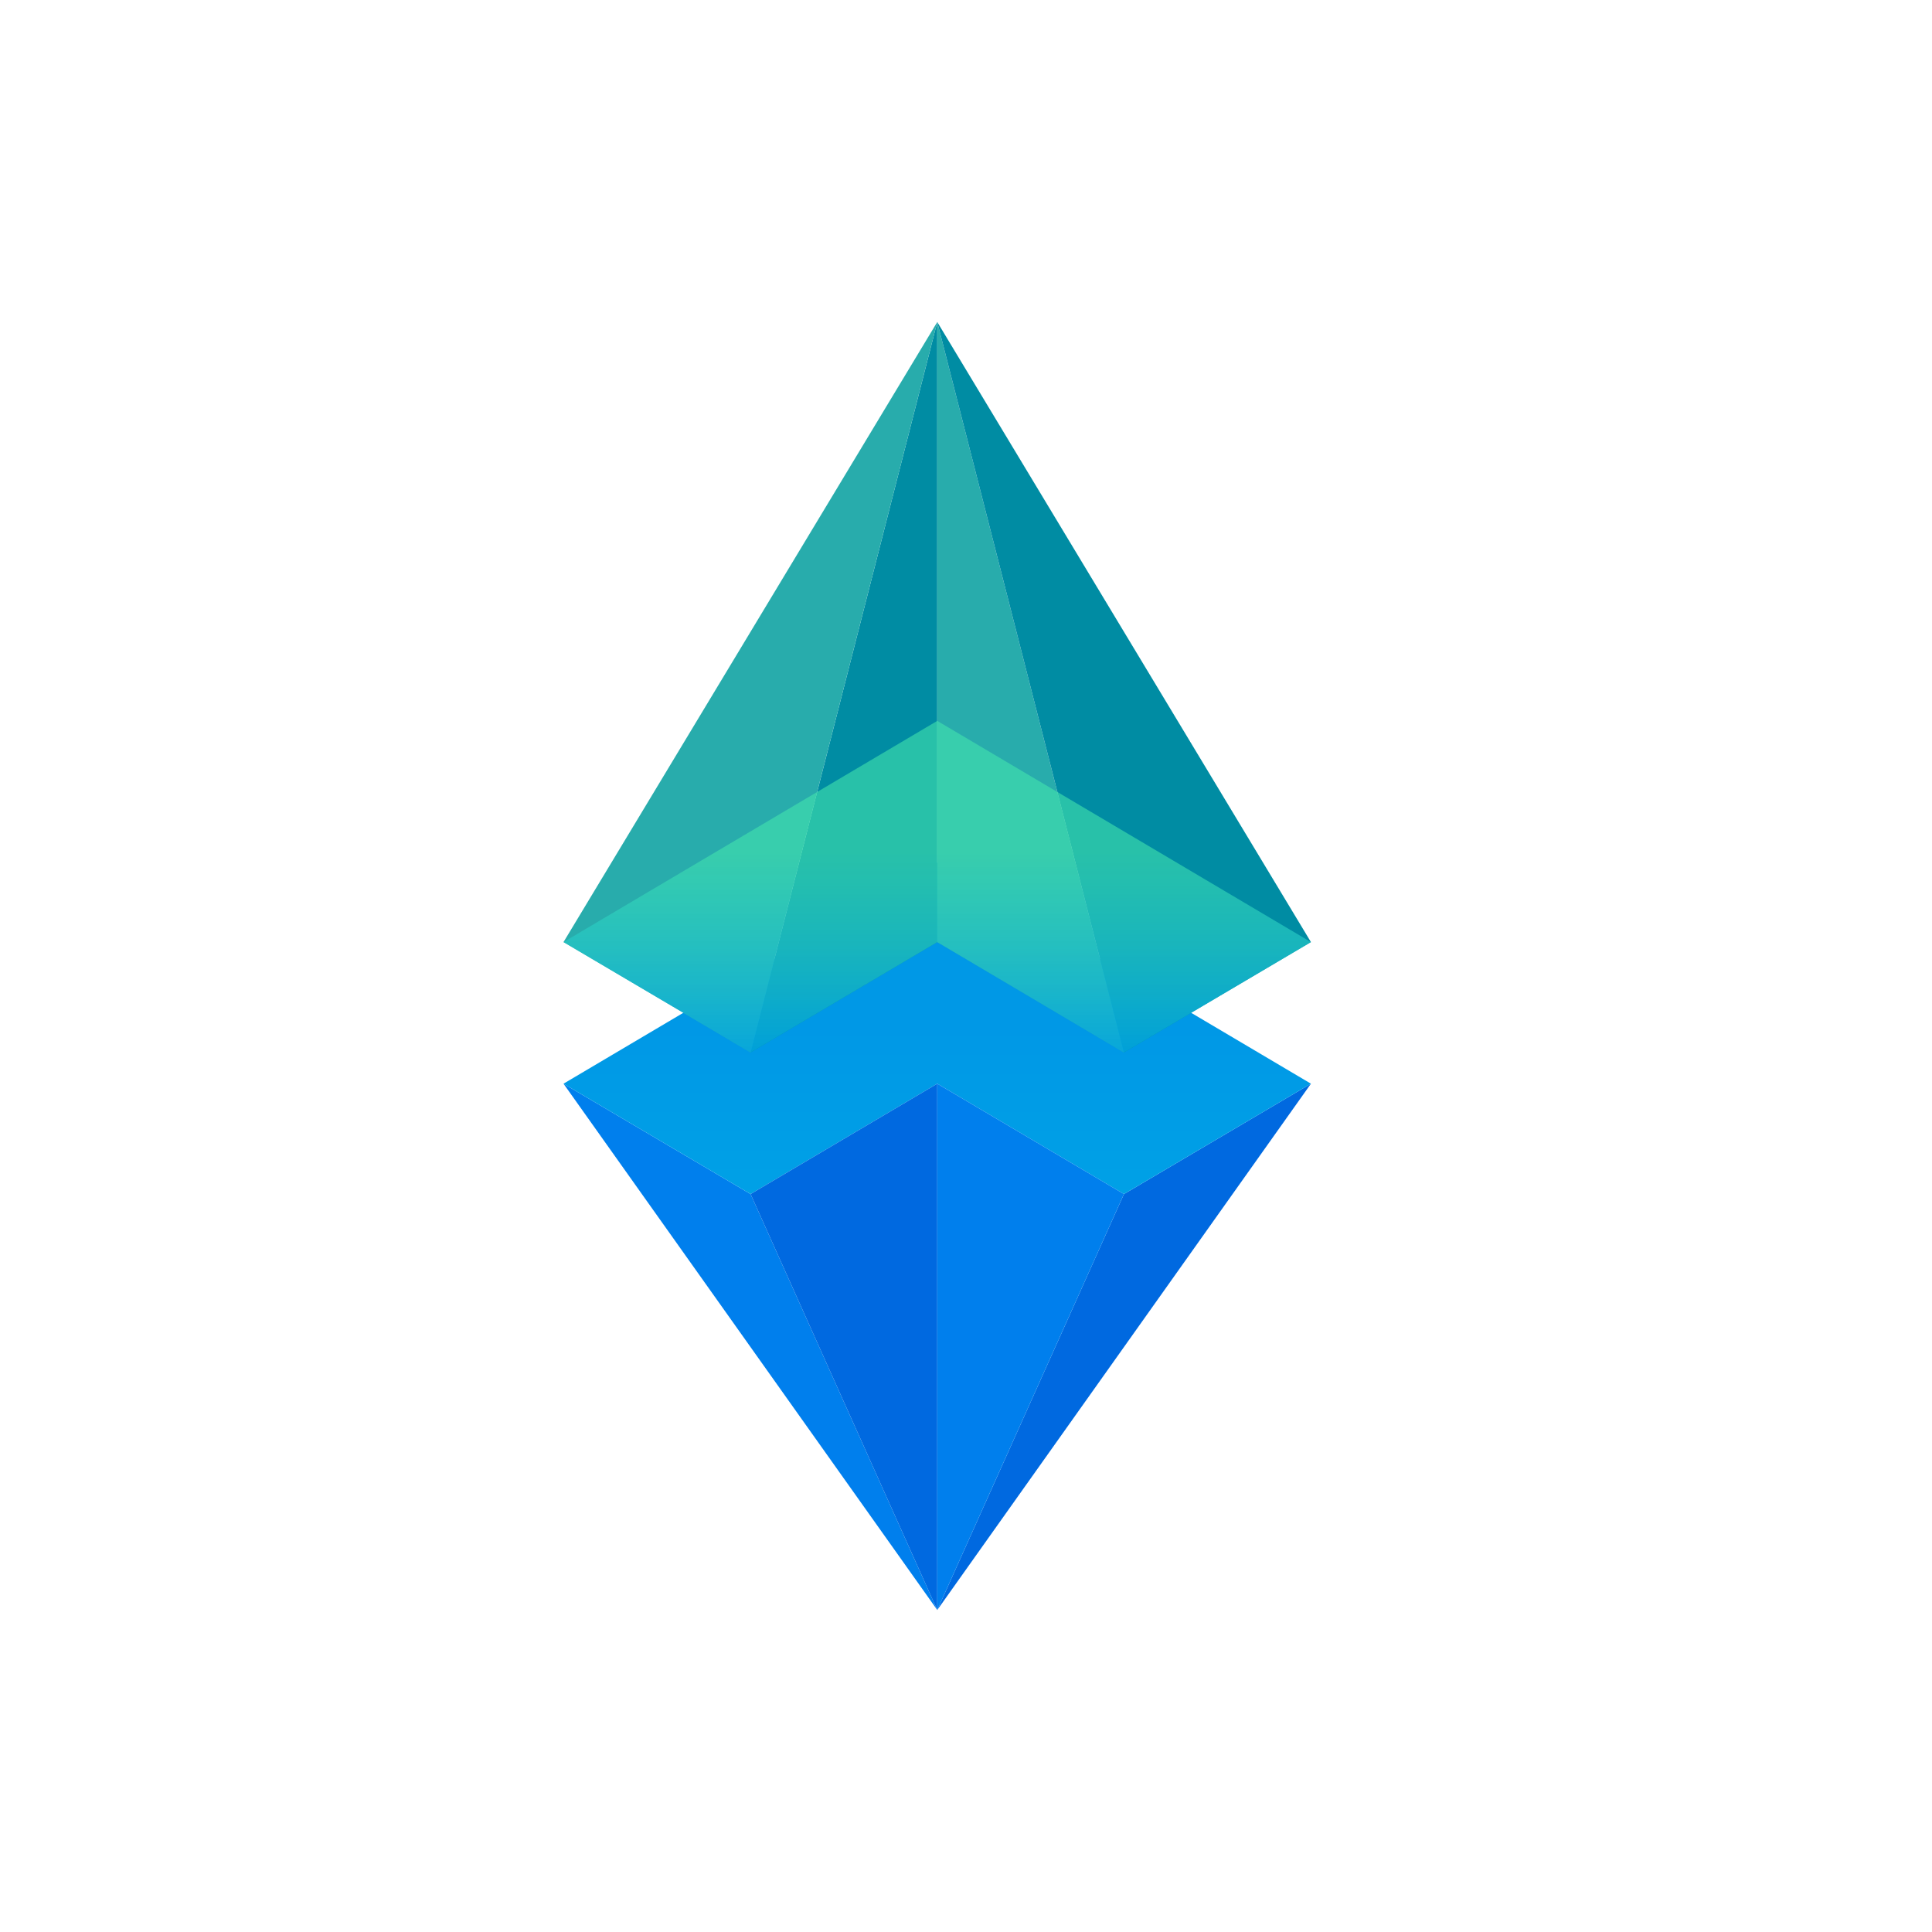
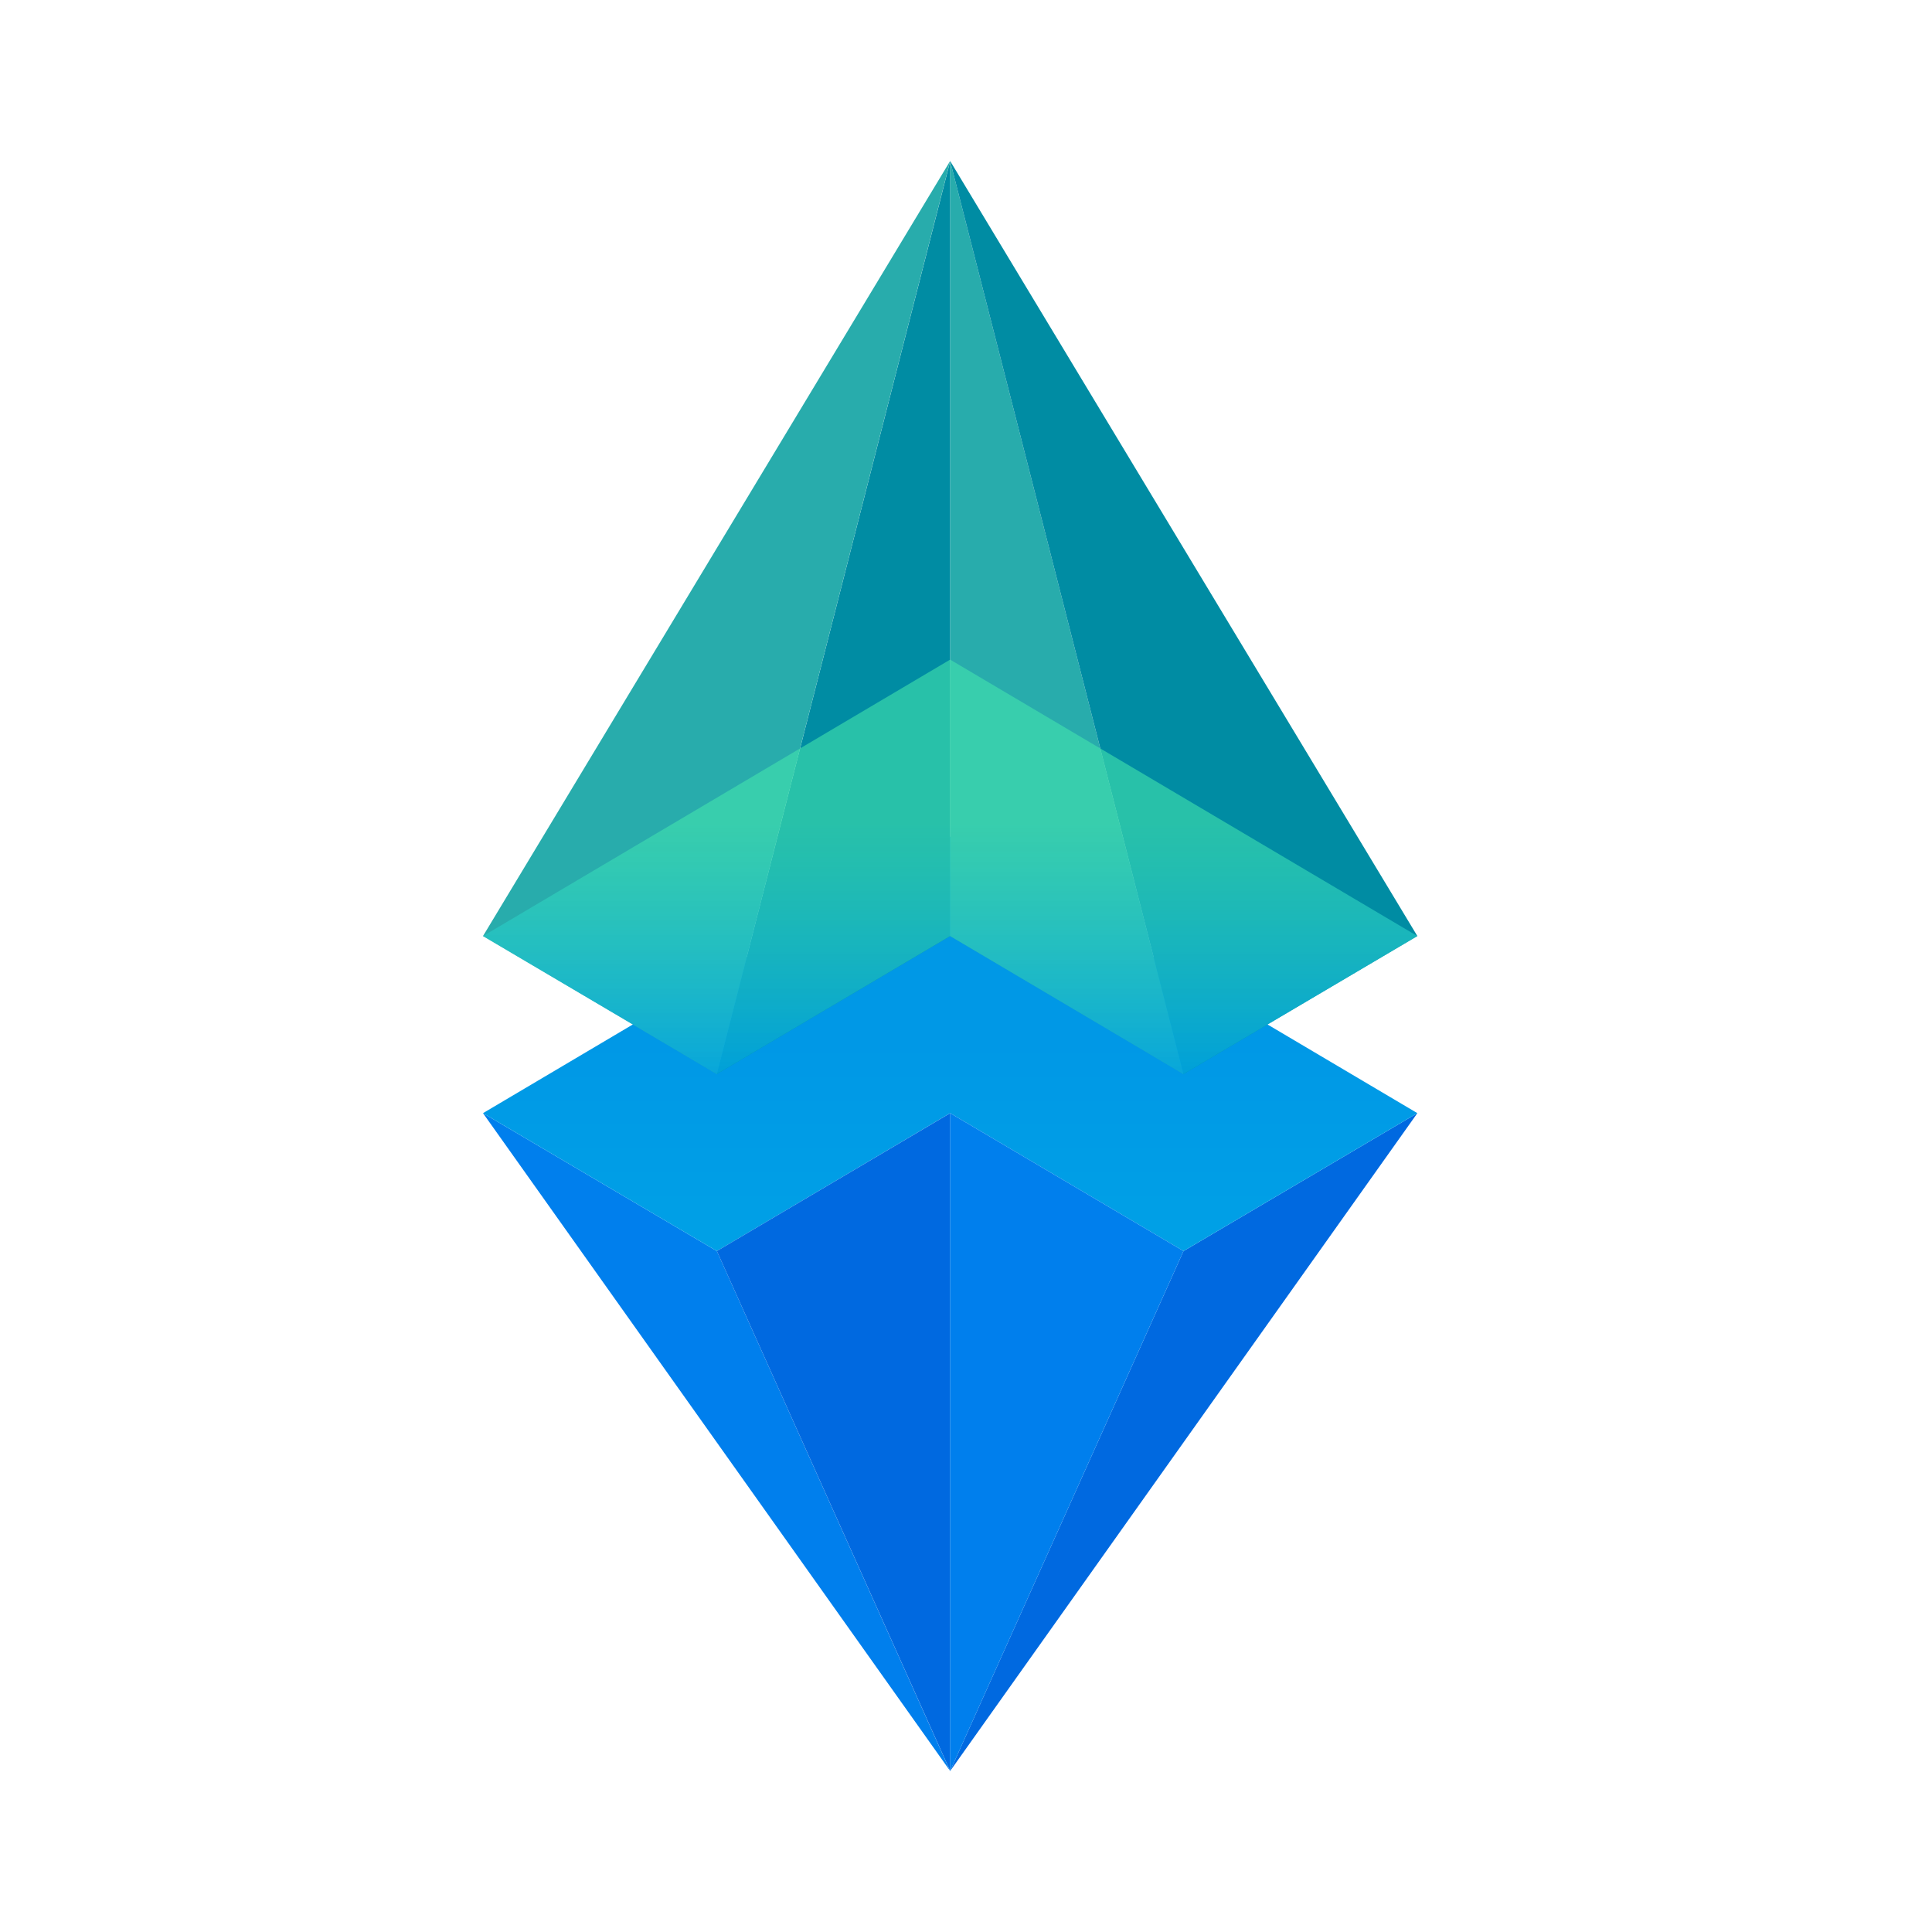
<svg xmlns="http://www.w3.org/2000/svg" width="24" height="24" viewBox="0 0 24 24" fill="none">
-   <path d="M11.643 20L9.324 14.833L7 13.462L11.643 20Z" fill="#007FED" />
-   <path d="M16.285 13.462L11.643 20L13.962 14.833L16.285 13.462Z" fill="url(#paint0_linear_2109_11080)" />
-   <path d="M11.643 10.715L7 13.462L9.324 14.833L11.643 13.462L13.962 14.833L16.285 13.462L11.643 10.715Z" fill="url(#paint1_linear_2109_11080)" />
-   <path d="M11.643 11.703V4L9.324 13.074L11.643 11.703Z" fill="#008CA3" />
-   <path d="M11.643 11.703V4L13.962 13.074L11.643 11.703Z" fill="#28ACAC" />
-   <path d="M7 11.703L11.643 4L9.324 13.074L7 11.703Z" fill="#28ACAC" />
-   <path d="M16.285 11.703L11.643 4L13.962 13.074L16.285 11.703Z" fill="#008CA3" />
-   <path d="M11.643 20L9.324 14.833L11.643 13.462V20Z" fill="url(#paint2_linear_2109_11080)" />
-   <path d="M11.643 20L13.962 14.833L11.643 13.462V20Z" fill="#007FED" />
-   <path d="M11.643 8.955L7 11.703L9.324 13.074L11.643 11.703L13.962 13.074L16.285 11.703L11.643 8.955Z" fill="url(#paint3_linear_2109_11080)" />
+   <path d="M11.803 22L8.905 15.541L6 13.828L11.803 22Z" fill="#007FED" />
+   <path d="M17.607 13.828L11.803 22L14.702 15.541L17.607 13.828Z" fill="url(#paint0_linear_2109_11080)" />
+   <path d="M11.803 10.393L6 13.828L8.905 15.541L11.803 13.828L14.702 15.541L17.607 13.828L11.803 10.393Z" fill="url(#paint1_linear_2109_11080)" />
+   <path d="M11.804 11.628V2L8.905 13.342L11.804 11.628Z" fill="#008CA3" />
+   <path d="M11.803 11.628V2L14.702 13.342L11.803 11.628Z" fill="#28ACAC" />
+   <path d="M6 11.628L11.803 2L8.905 13.342L6 11.628Z" fill="#28ACAC" />
+   <path d="M17.607 11.628L11.803 2L14.702 13.342L17.607 11.628Z" fill="#008CA3" />
+   <path d="M11.804 22L8.905 15.541L11.804 13.828V22Z" fill="url(#paint2_linear_2109_11080)" />
+   <path d="M11.803 22L14.702 15.541L11.803 13.828V22Z" fill="#007FED" />
+   <path d="M11.803 8.194L6 11.628L8.905 13.342L11.803 11.628L14.702 13.342L17.607 11.628L11.803 8.194Z" fill="url(#paint3_linear_2109_11080)" />
  <defs>
-     <linearGradient id="paint0_linear_2109_11080" x1="11.643" y1="16.731" x2="16.285" y2="16.731" gradientUnits="userSpaceOnUse">
+     <linearGradient id="paint0_linear_2109_11080" x1="11.803" y1="17.914" x2="17.607" y2="17.914" gradientUnits="userSpaceOnUse">
      <stop offset="0" stop-color="#0069E0" />
      <stop offset="0.985" stop-color="#0069E0" />
    </linearGradient>
-     <linearGradient id="paint1_linear_2109_11080" x1="11.643" y1="16.865" x2="11.643" y2="12.746" gradientUnits="userSpaceOnUse">
+     <linearGradient id="paint1_linear_2109_11080" x1="11.803" y1="18.081" x2="11.803" y2="12.933" gradientUnits="userSpaceOnUse">
      <stop offset="0.25" stop-color="#00A5E6" />
      <stop offset="1" stop-color="#0098E6" />
    </linearGradient>
-     <linearGradient id="paint2_linear_2109_11080" x1="9.324" y1="16.731" x2="11.643" y2="16.731" gradientUnits="userSpaceOnUse">
+     <linearGradient id="paint2_linear_2109_11080" x1="8.905" y1="17.914" x2="11.804" y2="17.914" gradientUnits="userSpaceOnUse">
      <stop offset="0" stop-color="#0069E0" />
      <stop offset="0.985" stop-color="#0069E0" />
    </linearGradient>
-     <linearGradient id="paint3_linear_2109_11080" x1="11.643" y1="13.074" x2="11.643" y2="8.955" gradientUnits="userSpaceOnUse">
+     <linearGradient id="paint3_linear_2109_11080" x1="11.803" y1="13.342" x2="11.803" y2="8.194" gradientUnits="userSpaceOnUse">
      <stop stop-color="#00A5E6" stop-opacity="0.8" />
      <stop offset="0.6" stop-color="#42E4AE" stop-opacity="0.6" />
    </linearGradient>
  </defs>
</svg>
